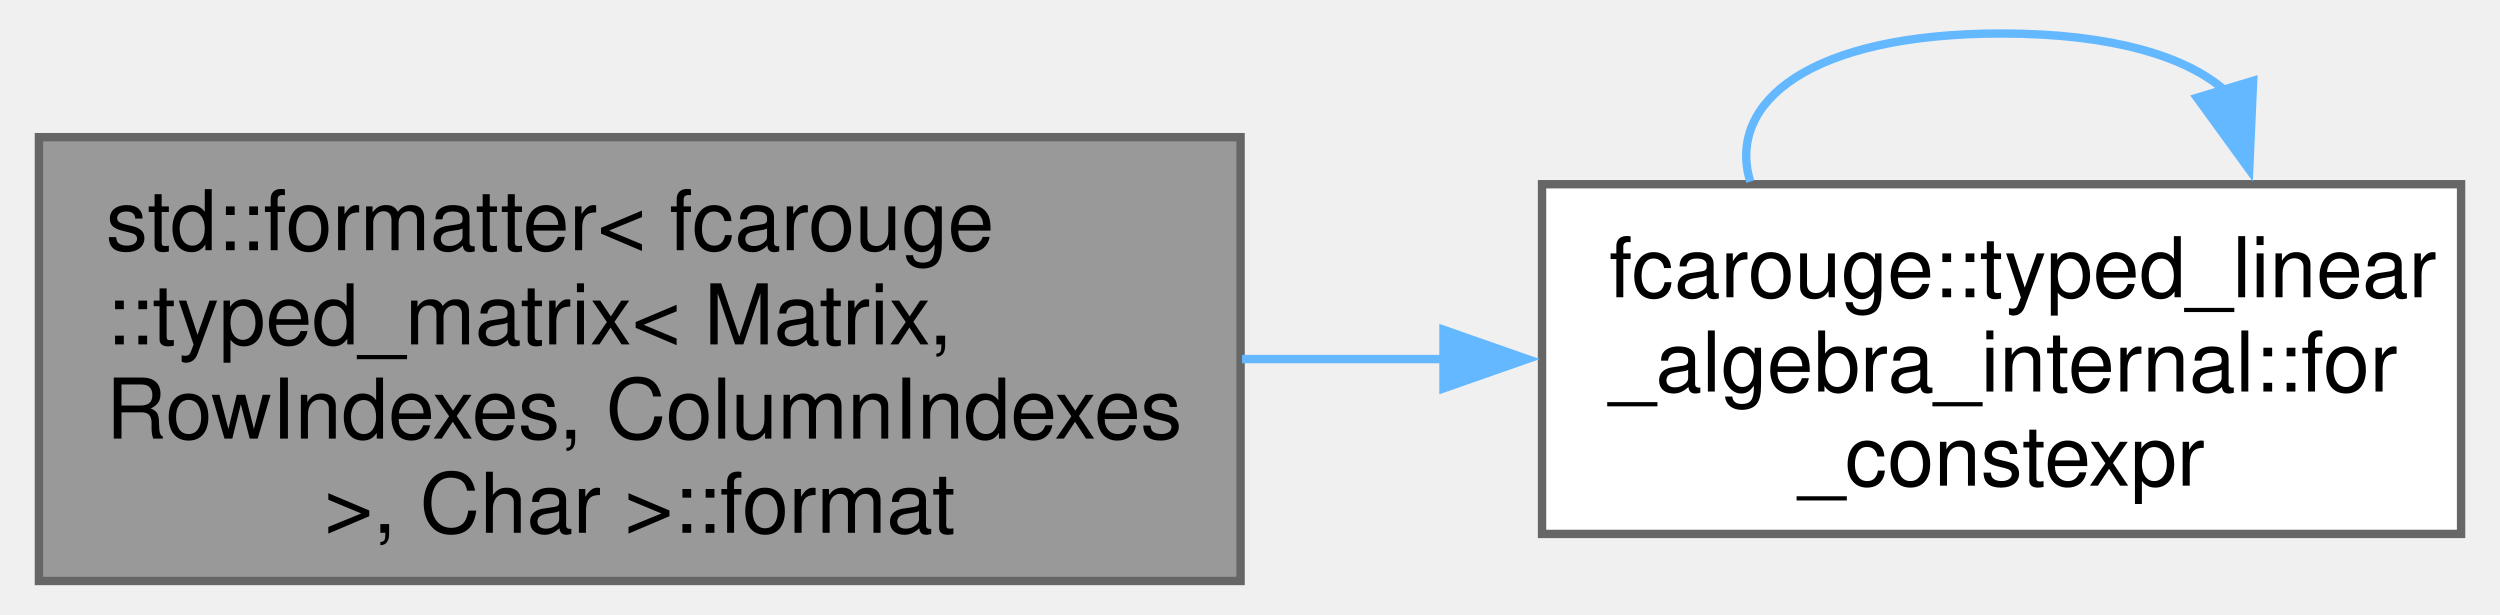
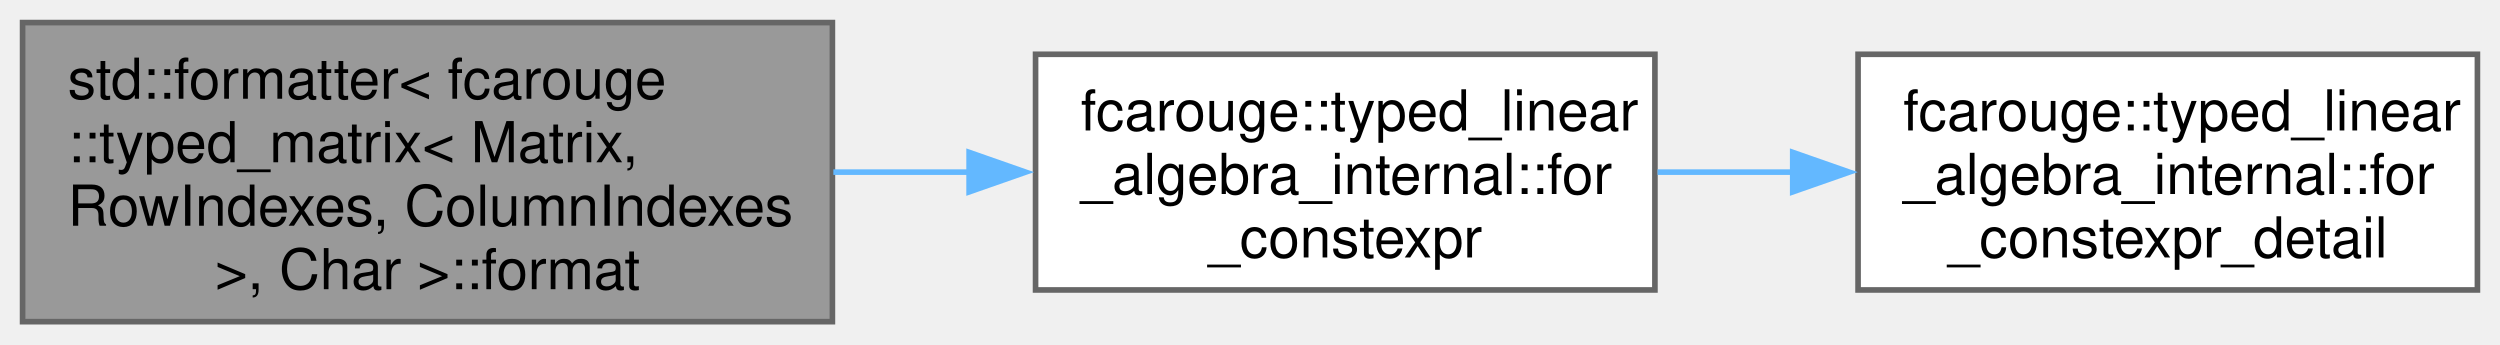
- <svg xmlns="http://www.w3.org/2000/svg" xmlns:xlink="http://www.w3.org/1999/xlink" width="297pt" height="73pt" viewBox="0.00 0.00 297.25 73.38">
-   <g id="graph0" class="graph" transform="scale(1 1) rotate(0) translate(4 69.38)">
+ <svg xmlns="http://www.w3.org/2000/svg" xmlns:xlink="http://www.w3.org/1999/xlink" width="443pt" height="61pt" viewBox="0.00 0.00 443.00 61.00">
+   <g id="graph0" class="graph" transform="scale(1 1) rotate(0) translate(4 57)">
    <g id="Node000001" class="node">
      <g id="a_Node000001">
        <a xlink:title=" ">
          <polygon fill="#999999" stroke="#666666" points="143.5,-53 0,-53 0,0 143.5,0 143.5,-53" />
          <text text-anchor="start" x="8" y="-39.5" font-family="Helvetica,sans-Serif" font-size="10.00">std::formatter&lt; fcarouge</text>
          <text text-anchor="start" x="8" y="-28.25" font-family="Helvetica,sans-Serif" font-size="10.00">::typed_matrix&lt; Matrix,</text>
          <text text-anchor="start" x="8" y="-17" font-family="Helvetica,sans-Serif" font-size="10.00"> RowIndexes, ColumnIndexes</text>
          <text text-anchor="middle" x="71.75" y="-5.75" font-family="Helvetica,sans-Serif" font-size="10.00"> &gt;, Char &gt;::format</text>
        </a>
      </g>
    </g>
    <g id="Node000002" class="node">
      <g id="a_Node000002">
-         <a xlink:href="namespacefcarouge_1_1typed__linear__algebra__internal.xhtml#a9a86c642ba2610ed4f92a3d84baf5b00" target="_top" xlink:title=" ">
+         <a xlink:href="namespacefcarouge_1_1typed__linear__algebra__internal.xhtml#abcda1ee8b10a813ac3a16d25343603c7" target="_top" xlink:title=" ">
          <polygon fill="white" stroke="#666666" points="289.25,-47.38 179.5,-47.38 179.5,-5.62 289.25,-5.62 289.25,-47.38" />
          <text text-anchor="start" x="187.5" y="-33.88" font-family="Helvetica,sans-Serif" font-size="10.00">fcarouge::typed_linear</text>
          <text text-anchor="start" x="187.5" y="-22.62" font-family="Helvetica,sans-Serif" font-size="10.00">_algebra_internal::for</text>
          <text text-anchor="middle" x="234.38" y="-11.38" font-family="Helvetica,sans-Serif" font-size="10.00">_constexpr</text>
        </a>
      </g>
    </g>
    <g id="edge1_Node000001_Node000002" class="edge">
      <g id="a_edge1_Node000001_Node000002">
        <a xlink:title=" ">
          <path fill="none" stroke="#63b8ff" d="M143.67,-26.5C151.69,-26.5 159.83,-26.5 167.78,-26.5" />
          <polygon fill="#63b8ff" stroke="#63b8ff" points="167.73,-30 177.73,-26.5 167.73,-23 167.73,-30" />
        </a>
      </g>
    </g>
-     <g id="edge2_Node000002_Node000002" class="edge">
-       <g id="a_edge2_Node000002_Node000002">
+     <g id="Node000003" class="node">
+       <g id="a_Node000003">
+         <a xlink:href="namespacefcarouge_1_1typed__linear__algebra__internal.xhtml#aab4670c6313954d8840239709b688878" target="_top" xlink:title=" ">
+           <polygon fill="white" stroke="#666666" points="435,-47.38 325.25,-47.38 325.25,-5.62 435,-5.62 435,-47.38" />
+           <text text-anchor="start" x="333.25" y="-33.88" font-family="Helvetica,sans-Serif" font-size="10.00">fcarouge::typed_linear</text>
+           <text text-anchor="start" x="333.25" y="-22.62" font-family="Helvetica,sans-Serif" font-size="10.00">_algebra_internal::for</text>
+           <text text-anchor="middle" x="380.12" y="-11.38" font-family="Helvetica,sans-Serif" font-size="10.00">_constexpr_detail</text>
+         </a>
+       </g>
+     </g>
+     <g id="edge2_Node000002_Node000003" class="edge">
+       <g id="a_edge2_Node000002_Node000003">
        <a xlink:title=" ">
-           <path fill="none" stroke="#63b8ff" d="M204.36,-47.69C201.5,-57.17 211.51,-65.38 234.38,-65.38 247.6,-65.38 256.52,-62.63 261.14,-58.49" />
-           <polygon fill="#63b8ff" stroke="#63b8ff" points="264.42,-59.73 263.95,-49.14 257.72,-57.71 264.42,-59.73" />
+           <path fill="none" stroke="#63b8ff" d="M289.72,-26.5C297.61,-26.5 305.8,-26.5 313.88,-26.5" />
+           <polygon fill="#63b8ff" stroke="#63b8ff" points="313.67,-30 323.67,-26.5 313.67,-23 313.67,-30" />
        </a>
      </g>
    </g>
  </g>
</svg>
